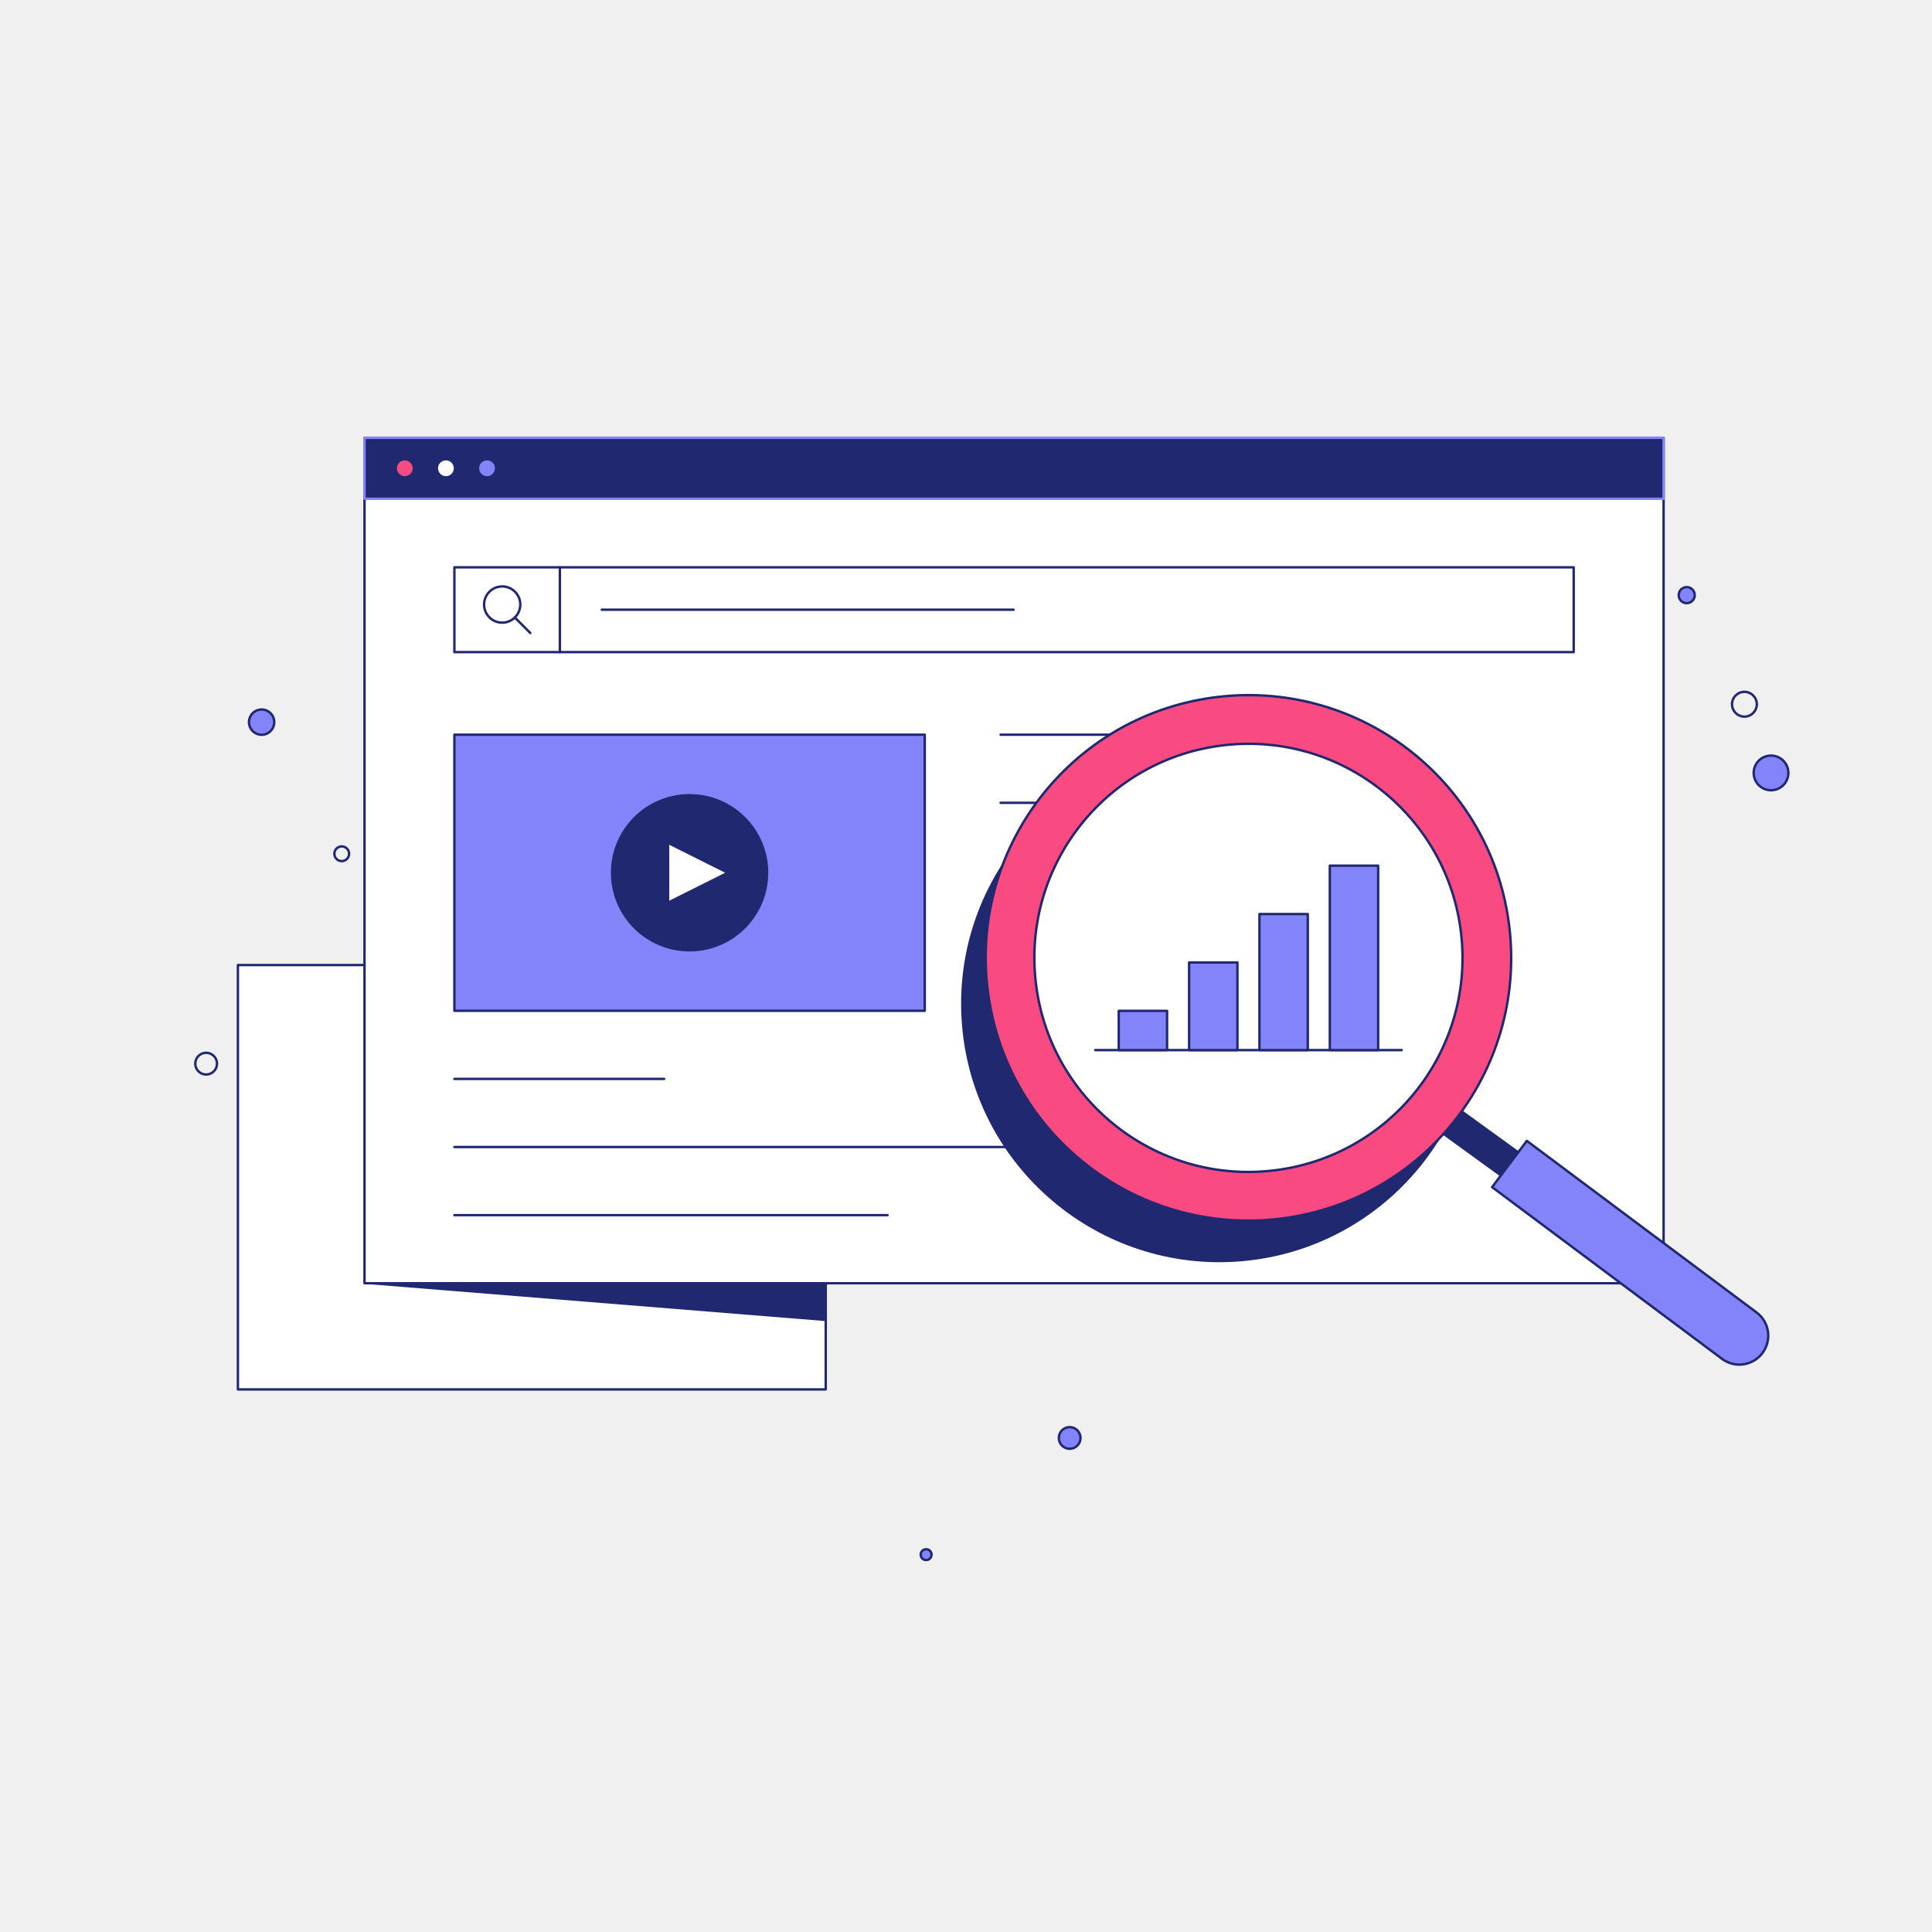
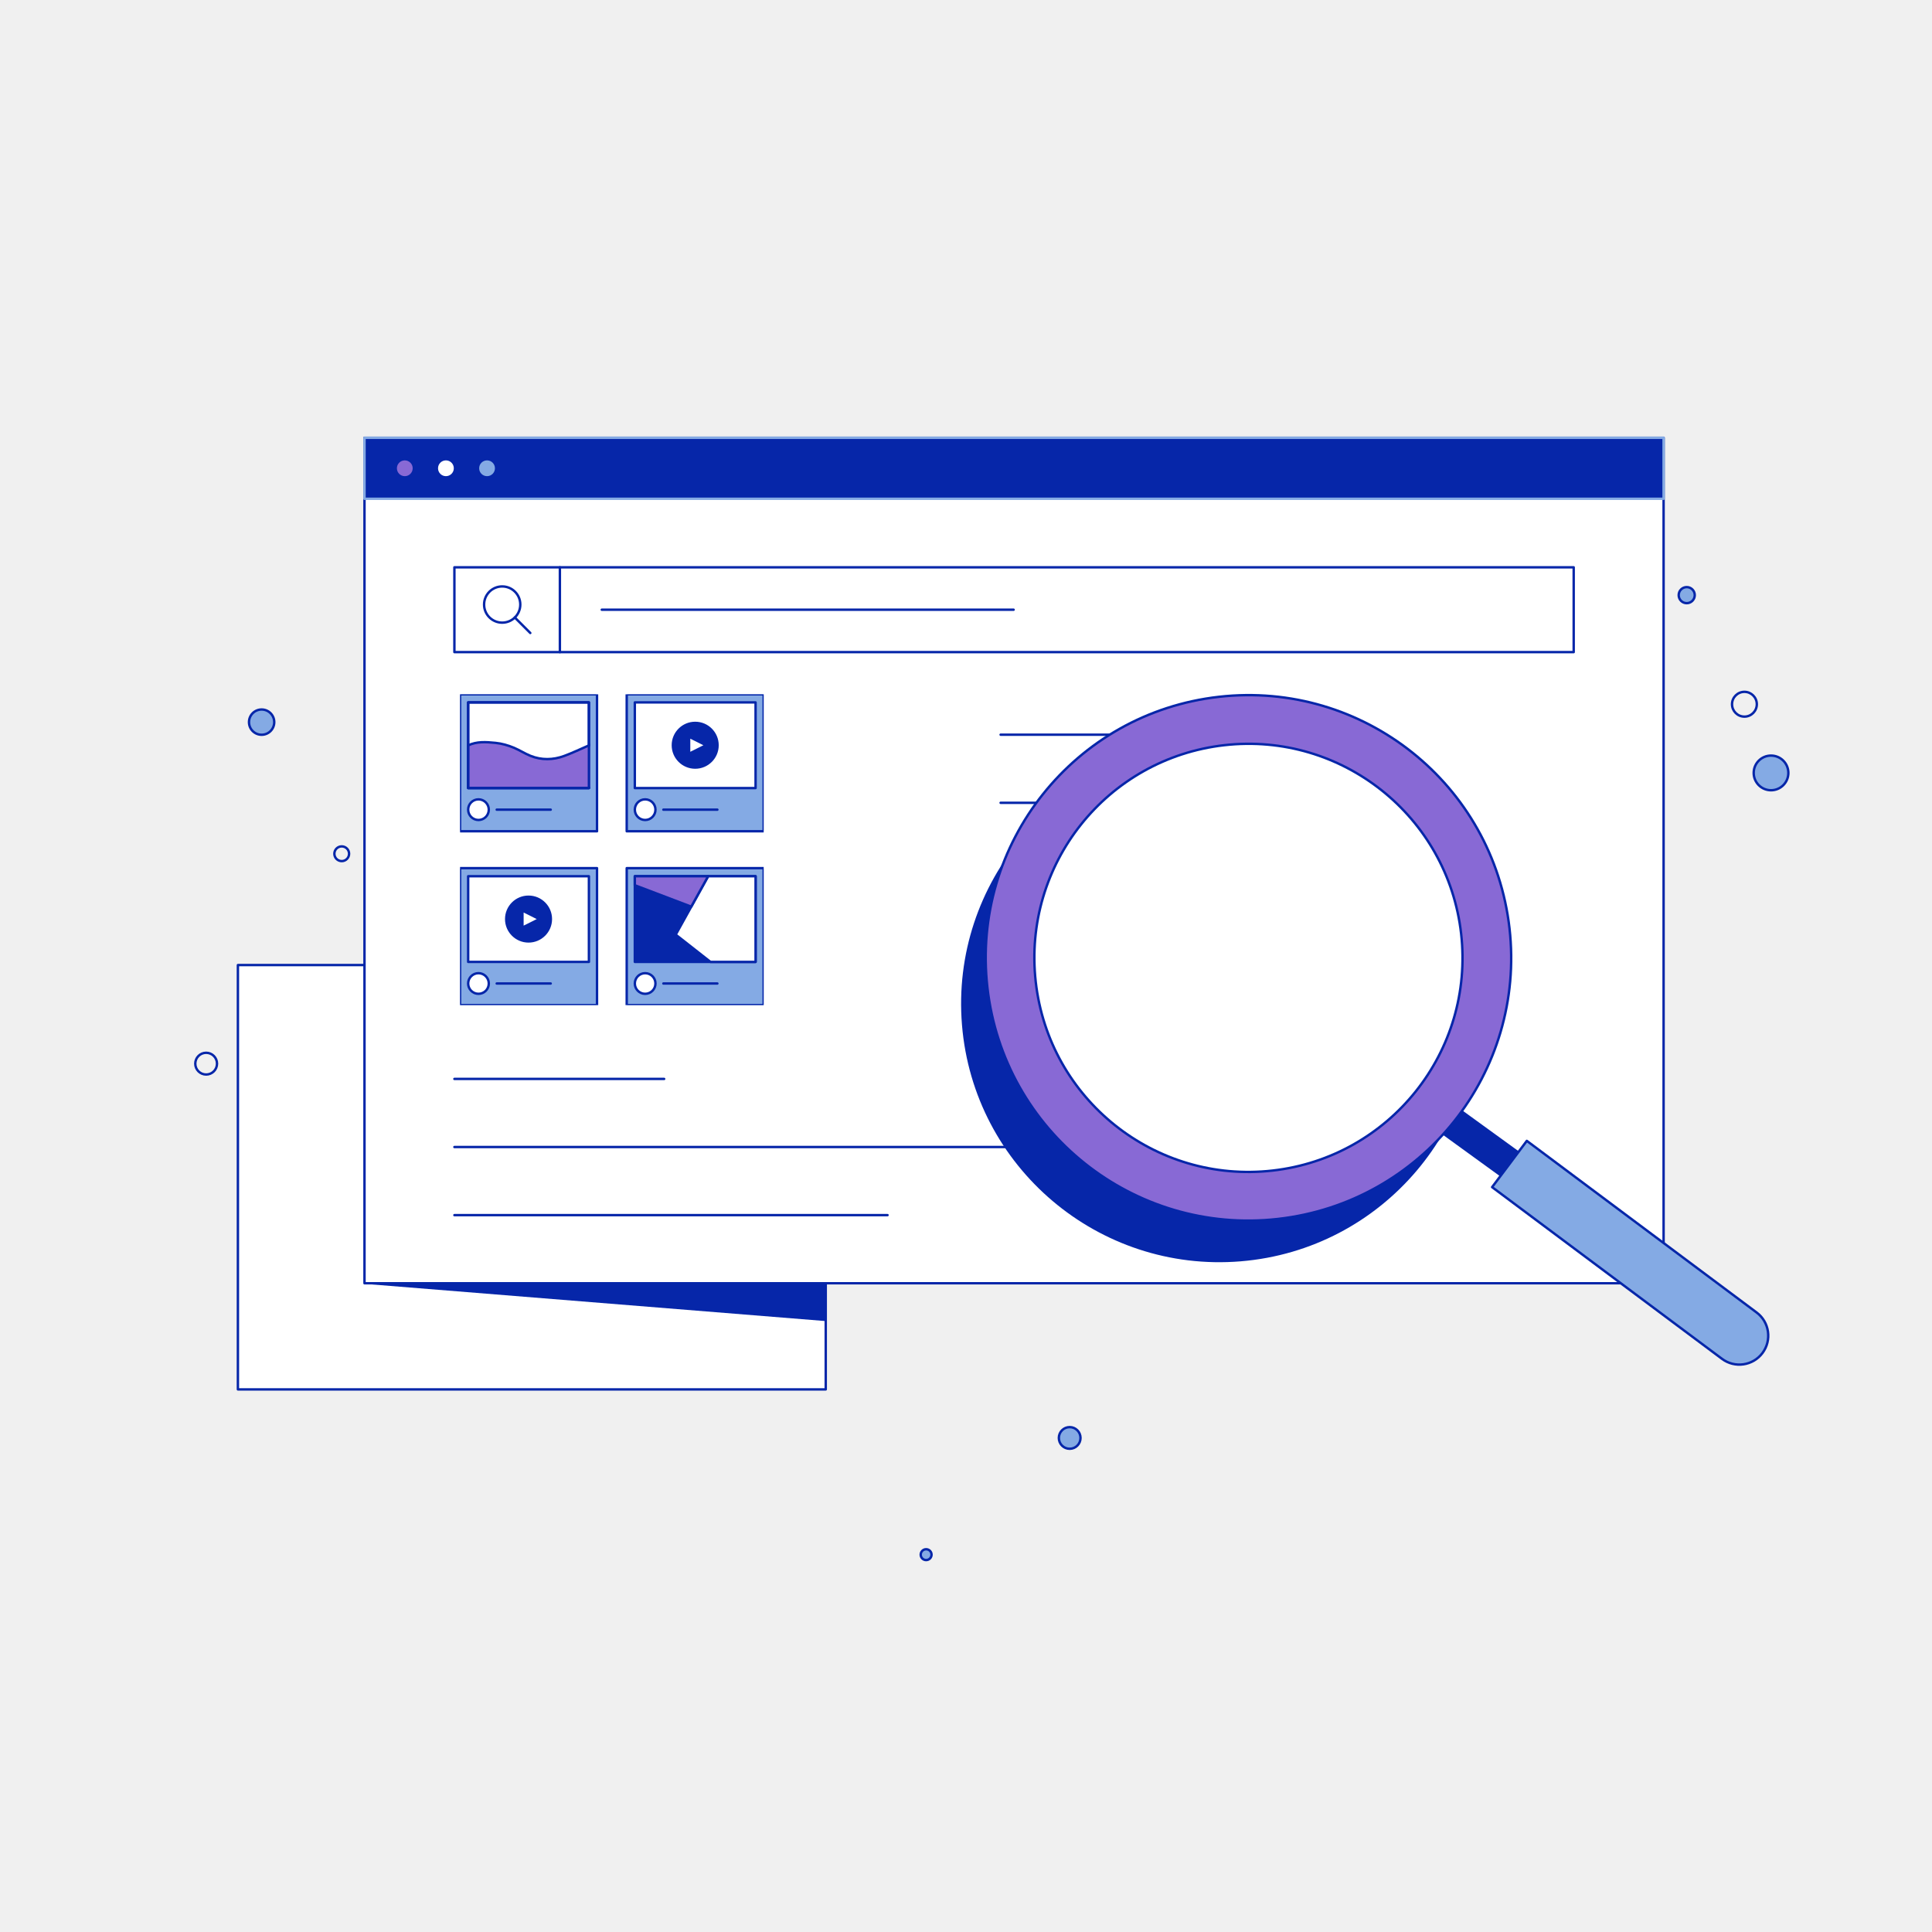
- <svg xmlns="http://www.w3.org/2000/svg" xmlns:xlink="http://www.w3.org/1999/xlink" viewBox="0 0 1600 1600" width="1600" height="1600" preserveAspectRatio="xMidYMid meet" style="width: 100%; height: 100%; transform: translate3d(0px, 0px, 0px); content-visibility: visible;">
-   <defs>
-     <clipPath id="__lottie_element_2">
-       <rect width="1600" height="1600" x="0" y="0" />
-     </clipPath>
-     <g id="__lottie_element_33">
-       <g transform="matrix(1,0,0,1,816.614,793.681)" opacity="1" style="display: block;">
-         <g opacity="1" transform="matrix(1,0,0,1,0,0)">
-           <path fill="rgb(255,255,255)" fill-opacity="1" d=" M561.11,269.06 C561.11,269.06 -514.757,269.06 -514.757,269.06 C-514.757,269.06 -514.757,-431.13 -514.757,-431.13 C-514.757,-431.13 561.11,-431.13 561.11,-431.13 C561.11,-431.13 561.11,269.06 561.11,269.06z" />
-           <path stroke-linecap="round" stroke-linejoin="round" fill-opacity="0" stroke="rgb(32,40,112)" stroke-opacity="1" stroke-width="0" d=" M561.11,269.06 C561.11,269.06 -514.757,269.06 -514.757,269.06 C-514.757,269.06 -514.757,-431.13 -514.757,-431.13 C-514.757,-431.13 561.11,-431.13 561.11,-431.13 C561.11,-431.13 561.11,269.06 561.11,269.06z" />
+ <svg xmlns="http://www.w3.org/2000/svg" width="1600" height="1600" viewBox="0 0 1600 1600" fill="none">
+   <g clip-path="url(#clip0_24_22281)">
+     <mask id="mask0_24_22281" style="mask-type:luminance" maskUnits="userSpaceOnUse" x="0" y="0" width="1600" height="1600">
+       <path d="M1600 0H0V1600H1600V0Z" fill="white" />
+     </mask>
+     <g mask="url(#mask0_24_22281)">
+       <path d="M683.844 1150.64H197.018V799.225H683.844V1150.64Z" fill="white" />
+       <path d="M683.844 1150.64H197.018V799.225H683.844V1150.64Z" stroke="#0626A9" stroke-width="2" stroke-linecap="round" stroke-linejoin="round" />
+       <path d="M686.475 918.258L303.652 937.066L303.135 1063.33L684.003 1094.08L686.475 918.258Z" fill="#0626A9" />
+       <path d="M1377.72 1062.74H301.856V362.551H1377.72V1062.74Z" fill="white" />
+       <path d="M1377.72 1062.74H301.856V362.551H1377.72V1062.74Z" stroke="#0626A9" stroke-width="2" stroke-linecap="round" stroke-linejoin="round" />
+       <path d="M1377.72 413.056H301.856V362.551H1377.72V413.056Z" fill="#0626A9" />
+       <path d="M1377.72 413.056H301.856V362.551H1377.72V413.056Z" stroke="#84AAE4" stroke-width="2" stroke-linecap="round" stroke-linejoin="round" />
+       <path d="M342.769 387.804C342.769 391.966 339.395 395.34 335.233 395.34C331.071 395.34 327.696 391.966 327.696 387.804C327.696 383.642 331.071 380.267 335.233 380.267C339.395 380.267 342.769 383.642 342.769 387.804Z" fill="#8869D5" />
+       <path d="M342.769 387.804C342.769 391.966 339.395 395.34 335.233 395.34C331.071 395.34 327.696 391.966 327.696 387.804C327.696 383.642 331.071 380.267 335.233 380.267C339.395 380.267 342.769 383.642 342.769 387.804Z" stroke="#0626A9" stroke-width="2" stroke-linecap="round" stroke-linejoin="round" />
+       <path d="M376.83 387.804C376.83 391.966 373.456 395.34 369.294 395.34C365.132 395.34 361.757 391.966 361.757 387.804C361.757 383.642 365.132 380.267 369.294 380.267C373.456 380.267 376.83 383.642 376.83 387.804Z" fill="white" />
+       <path d="M376.83 387.804C376.83 391.966 373.456 395.34 369.294 395.34C365.132 395.34 361.757 391.966 361.757 387.804C361.757 383.642 365.132 380.267 369.294 380.267C373.456 380.267 376.83 383.642 376.83 387.804Z" stroke="#0626A9" stroke-width="2" stroke-linecap="round" stroke-linejoin="round" />
+       <path d="M410.892 387.804C410.892 391.966 407.517 395.34 403.355 395.34C399.193 395.34 395.819 391.966 395.819 387.804C395.819 383.642 399.193 380.267 403.355 380.267C407.517 380.267 410.892 383.642 410.892 387.804Z" fill="#84AAE4" />
+       <path d="M410.892 387.804C410.892 391.966 407.517 395.34 403.355 395.34C399.193 395.34 395.819 391.966 395.819 387.804C395.819 383.642 399.193 380.267 403.355 380.267C407.517 380.267 410.892 383.642 410.892 387.804Z" stroke="#0626A9" stroke-width="2" stroke-linecap="round" stroke-linejoin="round" />
+       <path d="M1303.27 540.06H376.312V469.823H1303.27V540.06Z" stroke="#0626A9" stroke-width="2" stroke-linecap="round" stroke-linejoin="round" />
+       <path d="M430.886 500.658C430.886 508.938 424.174 515.65 415.894 515.65C407.614 515.65 400.902 508.938 400.902 500.658C400.902 492.378 407.614 485.666 415.894 485.666C424.174 485.666 430.886 492.378 430.886 500.658Z" stroke="#0626A9" stroke-width="2" stroke-linecap="round" stroke-linejoin="round" />
+       <path d="M426.35 511.398L439.168 524.217" stroke="#0626A9" stroke-width="2" stroke-linecap="round" stroke-linejoin="round" />
+       <path d="M463.671 469.823V540.06" stroke="#0626A9" stroke-width="2" stroke-linecap="round" stroke-linejoin="round" />
+       <path d="M498.354 504.941H839.443" stroke="#0626A9" stroke-width="2" stroke-linecap="round" stroke-linejoin="round" />
+       <g clip-path="url(#clip1_24_22281)">
+         <path d="M494.422 688.422H381V575H494.422V688.422Z" fill="#84AAE4" />
+         <path d="M494.422 688.422H381V575H494.422V688.422Z" stroke="#0626A9" stroke-width="2" stroke-linecap="round" stroke-linejoin="round" />
+         <path d="M487.712 652.638H387.709V581.709H487.712V652.638Z" fill="white" />
+         <path d="M487.712 652.638H387.709V581.709H487.712V652.638Z" stroke="#0626A9" stroke-width="2" stroke-linecap="round" stroke-linejoin="round" />
+         <mask id="mask1_24_22281" style="mask-type:alpha" maskUnits="userSpaceOnUse" x="386" y="580" width="103" height="74">
+           <path d="M487.712 652.638H387.709V581.709H487.712V652.638Z" fill="white" />
+           <path d="M487.712 652.638H387.709V581.709H487.712V652.638Z" stroke="#202870" stroke-width="2" stroke-linecap="round" stroke-linejoin="round" />
+         </mask>
+         <g mask="url(#mask1_24_22281)">
+           <path d="M587.715 617.307V652.638H387.711V617.307C394.752 613.921 402.435 614.417 410.442 615.231C415.607 615.759 420.713 617.231 425.5 619.221C430.239 621.189 434.536 624.03 439.297 625.949C448.393 629.621 458.07 629.432 467.231 626.057C474.202 623.486 480.909 620.283 487.713 617.307C494.754 613.921 502.437 614.417 510.444 615.231C515.609 615.759 520.715 617.231 525.502 619.221C530.242 621.189 534.539 624.03 539.299 625.949C548.395 629.621 558.073 629.432 567.233 626.057C574.204 623.486 580.911 620.283 587.715 617.307Z" fill="#8869D5" />
+           <path d="M587.715 617.307V652.638H387.711V617.307C394.752 613.921 402.435 614.417 410.442 615.231C415.607 615.759 420.713 617.231 425.5 619.221C430.239 621.189 434.536 624.03 439.297 625.949C448.393 629.621 458.07 629.432 467.231 626.057C474.202 623.486 480.909 620.283 487.713 617.307C494.754 613.921 502.437 614.417 510.444 615.231C515.609 615.759 520.715 617.231 525.502 619.221C530.242 621.189 534.539 624.03 539.299 625.949C548.395 629.621 558.073 629.432 567.233 626.057C574.204 623.486 580.911 620.283 587.715 617.307Z" stroke="#0626A9" stroke-width="2" stroke-linecap="round" stroke-linejoin="round" />
        </g>
+         <path d="M487.712 652.638H387.709V581.709H487.712V652.638Z" stroke="#0626A9" stroke-width="2" stroke-linecap="round" stroke-linejoin="round" />
+         <path d="M404.802 670.53C404.802 675.25 400.976 679.077 396.256 679.077C391.535 679.077 387.709 675.25 387.709 670.53C387.709 665.81 391.535 661.983 396.256 661.983C400.976 661.983 404.802 665.81 404.802 670.53Z" fill="white" />
+         <path d="M404.802 670.53C404.802 675.25 400.976 679.077 396.256 679.077C391.535 679.077 387.709 675.25 387.709 670.53C387.709 665.81 391.535 661.983 396.256 661.983C400.976 661.983 404.802 665.81 404.802 670.53Z" stroke="#0626A9" stroke-width="2" stroke-linecap="round" stroke-linejoin="round" />
+         <path d="M411.353 670.53H456.082" stroke="#0626A9" stroke-width="2" stroke-linecap="round" stroke-linejoin="round" />
+         <path d="M632.445 688.422H519.023V575H632.445V688.422Z" fill="#84AAE4" />
+         <path d="M632.445 688.422H519.023V575H632.445V688.422Z" stroke="#0626A9" stroke-width="2" stroke-linecap="round" stroke-linejoin="round" />
+         <path d="M625.736 652.638H525.732V581.709H625.736V652.638Z" fill="white" />
+         <path d="M625.736 652.638H525.732V581.709H625.736V652.638Z" stroke="#0626A9" stroke-width="2" stroke-linecap="round" stroke-linejoin="round" />
+         <path d="M594.219 617.174C594.219 627.382 585.943 635.658 575.735 635.658C565.526 635.658 557.251 627.382 557.251 617.174C557.251 606.965 565.526 598.69 575.735 598.69C585.943 598.69 594.219 606.965 594.219 617.174Z" fill="#0626A9" />
+         <path d="M594.219 617.174C594.219 627.382 585.943 635.658 575.735 635.658C565.526 635.658 557.251 627.382 557.251 617.174C557.251 606.965 565.526 598.69 575.735 598.69C585.943 598.69 594.219 606.965 594.219 617.174Z" stroke="#0626A9" stroke-width="2" stroke-linecap="round" stroke-linejoin="round" />
+         <path d="M570.674 624.215V610.132L584.757 617.174L570.674 624.215Z" fill="white" />
+         <path d="M570.674 624.215V610.132L584.757 617.174L570.674 624.215Z" stroke="#0626A9" stroke-width="2" stroke-linecap="round" stroke-linejoin="round" />
+         <path d="M542.826 670.53C542.826 675.25 538.999 679.077 534.279 679.077C529.559 679.077 525.732 675.25 525.732 670.53C525.732 665.81 529.559 661.983 534.279 661.983C538.999 661.983 542.826 665.81 542.826 670.53Z" fill="white" />
+         <path d="M542.826 670.53C542.826 675.25 538.999 679.077 534.279 679.077C529.559 679.077 525.732 675.25 525.732 670.53C525.732 665.81 529.559 661.983 534.279 661.983C538.999 661.983 542.826 665.81 542.826 670.53Z" stroke="#0626A9" stroke-width="2" stroke-linecap="round" stroke-linejoin="round" />
+         <path d="M549.376 670.53H594.105" stroke="#0626A9" stroke-width="2" stroke-linecap="round" stroke-linejoin="round" />
+         <path d="M494.422 832.383H381V718.961H494.422V832.383Z" fill="#84AAE4" />
+         <path d="M494.422 832.383H381V718.961H494.422V832.383Z" stroke="#0626A9" stroke-width="2" stroke-linecap="round" stroke-linejoin="round" />
+         <path d="M487.712 796.599H387.709V725.67H487.712V796.599Z" fill="white" />
+         <path d="M487.712 796.599H387.709V725.67H487.712V796.599Z" stroke="#0626A9" stroke-width="2" stroke-linecap="round" stroke-linejoin="round" />
+         <path d="M456.195 761.135C456.195 771.343 447.92 779.619 437.711 779.619C427.503 779.619 419.228 771.343 419.228 761.135C419.228 750.926 427.503 742.651 437.711 742.651C447.92 742.651 456.195 750.926 456.195 761.135Z" fill="#0626A9" />
+         <path d="M456.195 761.135C456.195 771.343 447.92 779.619 437.711 779.619C427.503 779.619 419.228 771.343 419.228 761.135C419.228 750.926 427.503 742.651 437.711 742.651C447.92 742.651 456.195 750.926 456.195 761.135Z" stroke="#0626A9" stroke-width="2" stroke-linecap="round" stroke-linejoin="round" />
+         <path d="M432.65 768.176V754.094L446.733 761.135L432.65 768.176Z" fill="white" />
+         <path d="M432.65 768.176V754.094L446.733 761.135L432.65 768.176Z" stroke="#0626A9" stroke-width="2" stroke-linecap="round" stroke-linejoin="round" />
+         <path d="M404.802 814.491C404.802 819.211 400.976 823.038 396.256 823.038C391.535 823.038 387.709 819.211 387.709 814.491C387.709 809.771 391.535 805.944 396.256 805.944C400.976 805.944 404.802 809.771 404.802 814.491Z" fill="white" />
+         <path d="M404.802 814.491C404.802 819.211 400.976 823.038 396.256 823.038C391.535 823.038 387.709 819.211 387.709 814.491C387.709 809.771 391.535 805.944 396.256 805.944C400.976 805.944 404.802 809.771 404.802 814.491Z" stroke="#0626A9" stroke-width="2" stroke-linecap="round" stroke-linejoin="round" />
+         <path d="M411.353 814.491H456.082" stroke="#0626A9" stroke-width="2" stroke-linecap="round" stroke-linejoin="round" />
+         <path d="M632.445 832.383H519.023V718.961H632.445V832.383Z" fill="#84AAE4" />
+         <path d="M632.445 832.383H519.023V718.961H632.445V832.383Z" stroke="#0626A9" stroke-width="2" stroke-linecap="round" stroke-linejoin="round" />
+         <path d="M625.736 796.599H525.732V725.67H625.736V796.599Z" fill="#0626A9" />
+         <path d="M625.736 796.599H525.732V725.67H625.736V796.599Z" stroke="#0626A9" stroke-width="2" stroke-linecap="round" stroke-linejoin="round" />
+         <path d="M625.735 796.599H588.354L559.6 774.048L586.437 725.67H625.735V796.599Z" fill="white" />
+         <path d="M625.735 796.599H588.354L559.6 774.048L586.437 725.67H625.735V796.599Z" stroke="#0626A9" stroke-width="2" stroke-linecap="round" stroke-linejoin="round" />
+         <path d="M572.46 750.867L525.733 733.117V725.67H586.438L572.46 750.867Z" fill="#8869D5" />
+         <path d="M572.46 750.867L525.733 733.117V725.67H586.438L572.46 750.867Z" stroke="#0626A9" stroke-width="2" stroke-linecap="round" stroke-linejoin="round" />
+         <path d="M542.826 814.491C542.826 819.211 538.999 823.038 534.279 823.038C529.559 823.038 525.732 819.211 525.732 814.491C525.732 809.771 529.559 805.944 534.279 805.944C538.999 805.944 542.826 809.771 542.826 814.491Z" fill="white" />
+         <path d="M542.826 814.491C542.826 819.211 538.999 823.038 534.279 823.038C529.559 823.038 525.732 819.211 525.732 814.491C525.732 809.771 529.559 805.944 534.279 805.944C538.999 805.944 542.826 809.771 542.826 814.491Z" stroke="#0626A9" stroke-width="2" stroke-linecap="round" stroke-linejoin="round" />
+         <path d="M549.376 814.491H594.105" stroke="#0626A9" stroke-width="2" stroke-linecap="round" stroke-linejoin="round" />
      </g>
-     </g>
-     <mask id="__lottie_element_33_1" mask-type="alpha">
-       <use xlink:href="#__lottie_element_33" />
-     </mask>
-   </defs>
-   <g clip-path="url(#__lottie_element_2)">
-     <g transform="matrix(1,0,0,1,793.859,794.127)" opacity="1" style="display: block;">
-       <g opacity="1" transform="matrix(1,0,0,1,0,0)">
-         <path fill="rgb(255,255,255)" fill-opacity="1" d=" M-110.015,356.517 C-110.015,356.517 -596.841,356.517 -596.841,356.517 C-596.841,356.517 -596.841,5.098 -596.841,5.098 C-596.841,5.098 -110.015,5.098 -110.015,5.098 C-110.015,5.098 -110.015,356.517 -110.015,356.517z" />
-         <path stroke-linecap="round" stroke-linejoin="round" fill-opacity="0" stroke="rgb(32,40,112)" stroke-opacity="1" stroke-width="2" d=" M-110.015,356.517 C-110.015,356.517 -596.841,356.517 -596.841,356.517 C-596.841,356.517 -596.841,5.098 -596.841,5.098 C-596.841,5.098 -110.015,5.098 -110.015,5.098 C-110.015,5.098 -110.015,356.517 -110.015,356.517z" />
+       <path d="M828.661 608.435H1002.38" stroke="#0626A9" stroke-width="2" stroke-linecap="round" stroke-linejoin="round" />
+       <path d="M828.661 664.841H934.502" stroke="#0626A9" stroke-width="2" stroke-linecap="round" stroke-linejoin="round" />
+       <path d="M376.312 893.521H550.031" stroke="#0626A9" stroke-width="2" stroke-linecap="round" stroke-linejoin="round" />
+       <path d="M376.312 949.928H902.39" stroke="#0626A9" stroke-width="2" stroke-linecap="round" stroke-linejoin="round" />
+       <path d="M376.312 1006.33H735.02" stroke="#0626A9" stroke-width="2" stroke-linecap="round" stroke-linejoin="round" />
+       <mask id="mask2_24_22281" style="mask-type:alpha" maskUnits="userSpaceOnUse" x="301" y="362" width="1077" height="701">
+         <path d="M1377.72 1062.74H301.856V362.551H1377.72V1062.74Z" fill="white" />
+       </mask>
+       <g mask="url(#mask2_24_22281)">
+         <path d="M992.405 618.058C1110.1 608.384 1213.52 696.092 1223.2 813.791C1232.87 931.491 1145.16 1034.91 1027.46 1044.58C909.765 1054.26 806.347 966.55 796.672 848.85C786.998 731.151 874.706 627.733 992.405 618.058Z" fill="#0626A9" />
      </g>
-     </g>
-     <g transform="matrix(1,0,0,1,785.0031,790.084)" opacity="1" style="display: block;">
-       <g opacity="1" transform="matrix(1,0,0,1,0,0)">
-         <path fill="rgb(32,40,112)" fill-opacity="1" d=" M-98.528,128.174 C-98.528,128.174 -481.351,146.982 -481.351,146.982 C-481.351,146.982 -481.868,273.245 -481.868,273.245 C-481.868,273.245 -101,304 -101,304 C-101,304 -98.528,128.174 -98.528,128.174z" />
-         <path stroke-linecap="butt" stroke-linejoin="miter" fill-opacity="0" stroke-miterlimit="4" stroke="rgb(255,253,253)" stroke-opacity="1" stroke-width="0" d=" M-98.528,128.174 C-98.528,128.174 -481.351,146.982 -481.351,146.982 C-481.351,146.982 -481.868,273.245 -481.868,273.245 C-481.868,273.245 -101,304 -101,304 C-101,304 -98.528,128.174 -98.528,128.174z" />
-       </g>
-     </g>
-     <g transform="matrix(1,0,0,1,816.614,793.681)" opacity="1" style="display: block;">
-       <g opacity="1" transform="matrix(1,0,0,1,0,0)">
-         <path fill="rgb(255,255,255)" fill-opacity="1" d=" M561.11,269.06 C561.11,269.06 -514.757,269.06 -514.757,269.06 C-514.757,269.06 -514.757,-431.13 -514.757,-431.13 C-514.757,-431.13 561.11,-431.13 561.11,-431.13 C561.11,-431.13 561.11,269.06 561.11,269.06z" />
-         <path stroke-linecap="round" stroke-linejoin="round" fill-opacity="0" stroke="rgb(32,40,112)" stroke-opacity="1" stroke-width="2" d=" M561.11,269.06 C561.11,269.06 -514.757,269.06 -514.757,269.06 C-514.757,269.06 -514.757,-431.13 -514.757,-431.13 C-514.757,-431.13 561.11,-431.13 561.11,-431.13 C561.11,-431.13 561.11,269.06 561.11,269.06z" />
-       </g>
-       <g opacity="1" transform="matrix(1,0,0,1,0,0)">
-         <path fill="rgb(32,40,112)" fill-opacity="1" d=" M561.11,-380.625 C561.11,-380.625 -514.757,-380.625 -514.757,-380.625 C-514.757,-380.625 -514.757,-431.13 -514.757,-431.13 C-514.757,-431.13 561.11,-431.13 561.11,-431.13 C561.11,-431.13 561.11,-380.625 561.11,-380.625z" />
-         <path stroke-linecap="round" stroke-linejoin="round" fill-opacity="0" stroke="rgb(132,132,250)" stroke-opacity="1" stroke-width="2" d=" M561.11,-380.625 C561.11,-380.625 -514.757,-380.625 -514.757,-380.625 C-514.757,-380.625 -514.757,-431.13 -514.757,-431.13 C-514.757,-431.13 561.11,-431.13 561.11,-431.13 C561.11,-431.13 561.11,-380.625 561.11,-380.625z" />
-       </g>
-       <g opacity="1" transform="matrix(1,0,0,1,0,0)">
-         <g opacity="1" transform="matrix(1,0,0,1,0,0)">
-           <path fill="rgb(249,74,130)" fill-opacity="1" d=" M-473.844,-405.877 C-473.844,-401.715 -477.218,-398.341 -481.38,-398.341 C-485.542,-398.341 -488.917,-401.715 -488.917,-405.877 C-488.917,-410.039 -485.542,-413.414 -481.38,-413.414 C-477.218,-413.414 -473.844,-410.039 -473.844,-405.877z" />
-           <path stroke-linecap="round" stroke-linejoin="round" fill-opacity="0" stroke="rgb(32,40,112)" stroke-opacity="1" stroke-width="2" d=" M-473.844,-405.877 C-473.844,-401.715 -477.218,-398.341 -481.38,-398.341 C-485.542,-398.341 -488.917,-401.715 -488.917,-405.877 C-488.917,-410.039 -485.542,-413.414 -481.38,-413.414 C-477.218,-413.414 -473.844,-410.039 -473.844,-405.877z" />
-         </g>
-         <g opacity="1" transform="matrix(1,0,0,1,0,0)">
-           <path fill="rgb(255,255,255)" fill-opacity="1" d=" M-439.783,-405.877 C-439.783,-401.715 -443.157,-398.341 -447.319,-398.341 C-451.481,-398.341 -454.856,-401.715 -454.856,-405.877 C-454.856,-410.039 -451.481,-413.414 -447.319,-413.414 C-443.157,-413.414 -439.783,-410.039 -439.783,-405.877z" />
-           <path stroke-linecap="round" stroke-linejoin="round" fill-opacity="0" stroke="rgb(32,40,112)" stroke-opacity="1" stroke-width="2" d=" M-439.783,-405.877 C-439.783,-401.715 -443.157,-398.341 -447.319,-398.341 C-451.481,-398.341 -454.856,-401.715 -454.856,-405.877 C-454.856,-410.039 -451.481,-413.414 -447.319,-413.414 C-443.157,-413.414 -439.783,-410.039 -439.783,-405.877z" />
-         </g>
-         <g opacity="1" transform="matrix(1,0,0,1,0,0)">
-           <path fill="rgb(132,132,250)" fill-opacity="1" d=" M-405.721,-405.877 C-405.721,-401.715 -409.096,-398.341 -413.258,-398.341 C-417.42,-398.341 -420.794,-401.715 -420.794,-405.877 C-420.794,-410.039 -417.42,-413.414 -413.258,-413.414 C-409.096,-413.414 -405.721,-410.039 -405.721,-405.877z" />
-           <path stroke-linecap="round" stroke-linejoin="round" fill-opacity="0" stroke="rgb(32,40,112)" stroke-opacity="1" stroke-width="2" d=" M-405.721,-405.877 C-405.721,-401.715 -409.096,-398.341 -413.258,-398.341 C-417.42,-398.341 -420.794,-401.715 -420.794,-405.877 C-420.794,-410.039 -417.42,-413.414 -413.258,-413.414 C-409.096,-413.414 -405.721,-410.039 -405.721,-405.877z" />
-         </g>
-       </g>
-     </g>
-     <g transform="matrix(1,0,0,1,816.614,793.681)" opacity="1" style="display: block;">
-       <g opacity="1" transform="matrix(1,0,0,1,0,0)">
-         <path stroke-linecap="round" stroke-linejoin="round" fill-opacity="0" stroke="rgb(32,40,112)" stroke-opacity="1" stroke-width="2" d=" M486.655,-253.621 C486.655,-253.621 -440.301,-253.621 -440.301,-253.621 C-440.301,-253.621 -440.301,-323.858 -440.301,-323.858 C-440.301,-323.858 486.655,-323.858 486.655,-323.858 C486.655,-323.858 486.655,-253.621 486.655,-253.621z" />
-       </g>
-       <g opacity="1" transform="matrix(1,0,0,1,0,0)">
-         <g opacity="1" transform="matrix(1,0,0,1,0,0)">
-           <path stroke-linecap="round" stroke-linejoin="round" fill-opacity="0" stroke="rgb(32,40,112)" stroke-opacity="1" stroke-width="2" d=" M-385.727,-293.023 C-385.727,-284.743 -392.439,-278.031 -400.719,-278.031 C-408.999,-278.031 -415.711,-284.743 -415.711,-293.023 C-415.711,-301.303 -408.999,-308.015 -400.719,-308.015 C-392.439,-308.015 -385.727,-301.303 -385.727,-293.023z" />
-         </g>
-         <g opacity="1" transform="matrix(1,0,0,1,0,0)">
-           <path stroke-linecap="round" stroke-linejoin="round" fill-opacity="0" stroke="rgb(32,40,112)" stroke-opacity="1" stroke-width="2" d=" M-390.264,-282.283 C-390.264,-282.283 -377.446,-269.464 -377.446,-269.464" />
-         </g>
-       </g>
-       <g opacity="1" transform="matrix(1,0,0,1,0,0)">
-         <path stroke-linecap="round" stroke-linejoin="round" fill-opacity="0" stroke="rgb(32,40,112)" stroke-opacity="1" stroke-width="2" d=" M-352.943,-323.858 C-352.943,-323.858 -352.943,-253.621 -352.943,-253.621" />
-       </g>
-       <g opacity="1" transform="matrix(1,0,0,1,0,0)">
-         <path stroke-linecap="round" stroke-linejoin="round" fill-opacity="0" stroke="rgb(32,40,112)" stroke-opacity="1" stroke-width="2" d=" M-318.259,-288.74 C-318.259,-288.74 22.83,-288.74 22.83,-288.74" />
-       </g>
-     </g>
-     <g transform="matrix(1,0,0,1,816.614,793.681)" opacity="1" style="display: block;">
-       <g opacity="1" transform="matrix(1,0,0,1,0,0)">
-         <path fill="rgb(132,132,250)" fill-opacity="1" d=" M-50.779,43.433 C-50.779,43.433 -440.301,43.433 -440.301,43.433 C-440.301,43.433 -440.301,-185.246 -440.301,-185.246 C-440.301,-185.246 -50.779,-185.246 -50.779,-185.246 C-50.779,-185.246 -50.779,43.433 -50.779,43.433z" />
-         <path stroke-linecap="round" stroke-linejoin="round" fill-opacity="0" stroke="rgb(32,40,112)" stroke-opacity="1" stroke-width="2" d=" M-50.779,43.433 C-50.779,43.433 -440.301,43.433 -440.301,43.433 C-440.301,43.433 -440.301,-185.246 -440.301,-185.246 C-440.301,-185.246 -50.779,-185.246 -50.779,-185.246 C-50.779,-185.246 -50.779,43.433 -50.779,43.433z" />
-       </g>
-       <g opacity="1" transform="matrix(1,0,0,1,0,0)">
-         <g opacity="1" transform="matrix(1,0,0,1,0,0)">
-           <path fill="rgb(32,40,112)" fill-opacity="1" d=" M-181.37,-70.907 C-181.37,-35.467 -210.1,-6.736 -245.54,-6.736 C-280.98,-6.736 -309.71,-35.467 -309.71,-70.907 C-309.71,-106.347 -280.98,-135.077 -245.54,-135.077 C-210.1,-135.077 -181.37,-106.347 -181.37,-70.907z" />
-           <path stroke-linecap="round" stroke-linejoin="round" fill-opacity="0" stroke="rgb(32,40,112)" stroke-opacity="1" stroke-width="2" d=" M-181.37,-70.907 C-181.37,-35.467 -210.1,-6.736 -245.54,-6.736 C-280.98,-6.736 -309.71,-35.467 -309.71,-70.907 C-309.71,-106.347 -280.98,-135.077 -245.54,-135.077 C-210.1,-135.077 -181.37,-106.347 -181.37,-70.907z" />
-         </g>
-         <g opacity="1" transform="matrix(1.01414,0,0,1.01414,3.46431,1.003944)">
-           <path fill="rgb(255,255,255)" fill-opacity="1" d=" M-263.11,-46.461 C-263.11,-46.461 -263.11,-95.352 -263.11,-95.352 C-263.11,-95.352 -214.219,-70.907 -214.219,-70.907 C-214.219,-70.907 -263.11,-46.461 -263.11,-46.461z" />
-           <path stroke-linecap="round" stroke-linejoin="round" fill-opacity="0" stroke="rgb(32,40,112)" stroke-opacity="1" stroke-width="2" d=" M-263.11,-46.461 C-263.11,-46.461 -263.11,-95.352 -263.11,-95.352 C-263.11,-95.352 -214.219,-70.907 -214.219,-70.907 C-214.219,-70.907 -263.11,-46.461 -263.11,-46.461z" />
-         </g>
-       </g>
-     </g>
-     <g transform="matrix(1,0,0,1,816.614,793.681)" opacity="1" style="display: block;">
-       <g opacity="1" transform="matrix(1,0,0,1,0,0)">
-         <path stroke-linecap="round" stroke-linejoin="round" fill-opacity="0" stroke="rgb(32,40,112)" stroke-opacity="1" stroke-width="2" d=" M12.047,-185.246 C12.047,-185.246 185.766,-185.246 185.766,-185.246" />
-       </g>
-       <g opacity="1" transform="matrix(1,0,0,1,0,0)">
-         <path stroke-linecap="round" stroke-linejoin="round" fill-opacity="0" stroke="rgb(32,40,112)" stroke-opacity="1" stroke-width="2" d=" M12.047,-128.84 C12.047,-128.84 117.888,-128.84 117.888,-128.84" />
-       </g>
-     </g>
-     <g transform="matrix(1,0,0,1,816.614,793.681)" opacity="1" style="display: block;">
-       <g opacity="1" transform="matrix(1,0,0,1,0,0)">
-         <path stroke-linecap="round" stroke-linejoin="round" fill-opacity="0" stroke="rgb(32,40,112)" stroke-opacity="1" stroke-width="2" d=" M-440.301,99.84 C-440.301,99.84 -266.582,99.84 -266.582,99.84" />
-       </g>
-       <g opacity="1" transform="matrix(1,0,0,1,0,0)">
-         <path stroke-linecap="round" stroke-linejoin="round" fill-opacity="0" stroke="rgb(32,40,112)" stroke-opacity="1" stroke-width="2" d=" M-440.301,156.247 C-440.301,156.247 85.776,156.247 85.776,156.247" />
-       </g>
-       <g opacity="1" transform="matrix(1,0,0,1,0,0)">
-         <path stroke-linecap="round" stroke-linejoin="round" fill-opacity="0" stroke="rgb(32,40,112)" stroke-opacity="1" stroke-width="2" d=" M-440.301,212.653 C-440.301,212.653 -81.594,212.653 -81.594,212.653" />
-       </g>
-     </g>
-     <g mask="url(#__lottie_element_33_1)" style="display: block;">
-       <g transform="matrix(0.9966388,-0.08192111,0.08192111,0.9966388,773.4719,786.5416)" opacity="1">
-         <g opacity="1" transform="matrix(1.04893,0,0,1.04893,232,64)">
-           <path fill="rgb(32,40,112)" fill-opacity="1" d=" M0,-204 C112.588,-204 204,-112.588 204,0 C204,112.588 112.588,204 0,204 C-112.588,204 -204,112.588 -204,0 C-204,-112.588 -112.588,-204 0,-204z" />
-           <path stroke-linecap="butt" stroke-linejoin="miter" fill-opacity="0" stroke-miterlimit="4" stroke="rgb(255,253,253)" stroke-opacity="1" stroke-width="0" d=" M0,-204 C112.588,-204 204,-112.588 204,0 C204,112.588 112.588,204 0,204 C-112.588,204 -204,112.588 -204,0 C-204,-112.588 -112.588,-204 0,-204z" />
-         </g>
-       </g>
-     </g>
-     <g transform="matrix(0.9936349,-0.1126483,0.1126483,0.9936349,752.8636,838.2403)" opacity="1" style="display: block;">
-       <g opacity="1" transform="matrix(1,0,0,1,0,0)">
-         <g opacity="1" transform="matrix(1,0,0,1,0,0)">
-           <path fill="rgb(32,40,112)" fill-opacity="1" d=" M652.609,356.051 C652.609,356.051 298.151,32.244 298.151,32.244 C298.151,32.244 315.55,13.199 315.55,13.199 C315.55,13.199 670.008,337.006 670.008,337.006 C670.008,337.006 652.609,356.051 652.609,356.051z" />
-         </g>
-         <g opacity="1" transform="matrix(1,0,0,1,0,0)">
-           <path fill="rgb(132,132,250)" fill-opacity="1" d=" M636.578,361.088 C636.578,361.088 463.442,198.361 463.442,198.361 C463.442,198.361 496.318,163.518 496.318,163.518 C496.318,163.518 669.453,326.243 669.453,326.243 C679.075,335.321 679.515,350.481 670.437,360.103 C670.437,360.103 670.437,360.103 670.437,360.103 C661.359,369.725 646.2,370.166 636.578,361.088z" />
-           <path stroke-linecap="round" stroke-linejoin="round" fill-opacity="0" stroke="rgb(32,40,112)" stroke-opacity="1" stroke-width="2" d=" M636.578,361.088 C636.578,361.088 463.442,198.361 463.442,198.361 C463.442,198.361 496.318,163.518 496.318,163.518 C496.318,163.518 669.453,326.243 669.453,326.243 C679.075,335.321 679.515,350.481 670.437,360.103 C670.437,360.103 670.437,360.103 670.437,360.103 C661.359,369.725 646.2,370.166 636.578,361.088z" />
-         </g>
-       </g>
-       <g opacity="1" transform="matrix(1,0,0,1,0,0)">
-         <g opacity="1" transform="matrix(1,0,0,1,0,0)">
-           <path fill="rgb(249,74,130)" fill-opacity="1" d=" M501.9,-13.021 C501.9,107.144 404.486,204.558 284.321,204.558 C164.156,204.558 66.742,107.144 66.742,-13.021 C66.742,-133.186 164.156,-230.599 284.321,-230.599 C404.486,-230.599 501.9,-133.186 501.9,-13.021z" />
-           <path stroke-linecap="round" stroke-linejoin="round" fill-opacity="0" stroke="rgb(32,40,112)" stroke-opacity="1" stroke-width="2" d=" M501.9,-13.021 C501.9,107.144 404.486,204.558 284.321,204.558 C164.156,204.558 66.742,107.144 66.742,-13.021 C66.742,-133.186 164.156,-230.599 284.321,-230.599 C404.486,-230.599 501.9,-133.186 501.9,-13.021z" />
-         </g>
-         <g opacity="1" transform="matrix(1,0,0,1,0,0)">
-           <path fill="rgb(255,255,255)" fill-opacity="1" d=" M461.592,-13.021 C461.592,84.883 382.225,164.251 284.321,164.251 C186.417,164.251 107.05,84.883 107.05,-13.021 C107.05,-110.925 186.417,-190.292 284.321,-190.292 C382.225,-190.292 461.592,-110.925 461.592,-13.021z" />
-           <path stroke-linecap="round" stroke-linejoin="round" fill-opacity="0" stroke="rgb(32,40,112)" stroke-opacity="1" stroke-width="2" d=" M461.592,-13.021 C461.592,84.883 382.225,164.251 284.321,164.251 C186.417,164.251 107.05,84.883 107.05,-13.021 C107.05,-110.925 186.417,-190.292 284.321,-190.292 C382.225,-190.292 461.592,-110.925 461.592,-13.021z" />
-         </g>
-       </g>
-     </g>
-     <g transform="matrix(1,0,0,1,749.587,806.2949)" opacity="1" style="display: block;">
-       <g opacity="1" transform="matrix(1,0,0,1,0,0)">
-         <path stroke-linecap="round" stroke-linejoin="round" fill-opacity="0" stroke="rgb(32,40,112)" stroke-opacity="1" stroke-width="2" d=" M157.421,63.354 C157.421,63.354 411.221,63.354 411.221,63.354" />
-       </g>
-       <g opacity="1" transform="matrix(1,0,0,1,0,0)">
-         <g opacity="1" transform="matrix(1,0,0,1,0,0)">
-           <path fill="rgb(132,132,250)" fill-opacity="1" d=" M351.71,63.354 C351.71,63.354 391.736,63.354 391.736,63.354 C391.736,63.354 391.736,-89.395 391.736,-89.395 C391.736,-89.395 351.71,-89.395 351.71,-89.395 C351.71,-89.395 351.71,63.354 351.71,63.354z" />
-           <path stroke-linecap="round" stroke-linejoin="round" fill-opacity="0" stroke="rgb(32,40,112)" stroke-opacity="1" stroke-width="2" d=" M351.71,63.354 C351.71,63.354 391.736,63.354 391.736,63.354 C391.736,63.354 391.736,-89.395 391.736,-89.395 C391.736,-89.395 351.71,-89.395 351.71,-89.395 C351.71,-89.395 351.71,63.354 351.71,63.354z" />
-         </g>
-         <g opacity="1" transform="matrix(1,0,0,1,0,0)">
-           <path fill="rgb(132,132,250)" fill-opacity="1" d=" M293.442,63.354 C293.442,63.354 333.468,63.354 333.468,63.354 C333.468,63.354 333.468,-49.309 333.468,-49.309 C333.468,-49.309 293.442,-49.309 293.442,-49.309 C293.442,-49.309 293.442,63.354 293.442,63.354z" />
-           <path stroke-linecap="round" stroke-linejoin="round" fill-opacity="0" stroke="rgb(32,40,112)" stroke-opacity="1" stroke-width="2" d=" M293.442,63.354 C293.442,63.354 333.468,63.354 333.468,63.354 C333.468,63.354 333.468,-49.309 333.468,-49.309 C333.468,-49.309 293.442,-49.309 293.442,-49.309 C293.442,-49.309 293.442,63.354 293.442,63.354z" />
-         </g>
-         <g opacity="1" transform="matrix(1,0,0,1,0,0)">
-           <path fill="rgb(132,132,250)" fill-opacity="1" d=" M235.174,63.354 C235.174,63.354 275.199,63.354 275.199,63.354 C275.199,63.354 275.199,-9.224 275.199,-9.224 C275.199,-9.224 235.174,-9.224 235.174,-9.224 C235.174,-9.224 235.174,63.354 235.174,63.354z" />
-           <path stroke-linecap="round" stroke-linejoin="round" fill-opacity="0" stroke="rgb(32,40,112)" stroke-opacity="1" stroke-width="2" d=" M235.174,63.354 C235.174,63.354 275.199,63.354 275.199,63.354 C275.199,63.354 275.199,-9.224 275.199,-9.224 C275.199,-9.224 235.174,-9.224 235.174,-9.224 C235.174,-9.224 235.174,63.354 235.174,63.354z" />
-         </g>
-         <g opacity="1" transform="matrix(1,0,0,1,0,0)">
-           <path fill="rgb(132,132,250)" fill-opacity="1" d=" M176.906,63.354 C176.906,63.354 216.931,63.354 216.931,63.354 C216.931,63.354 216.931,30.862 216.931,30.862 C216.931,30.862 176.906,30.862 176.906,30.862 C176.906,30.862 176.906,63.354 176.906,63.354z" />
-           <path stroke-linecap="round" stroke-linejoin="round" fill-opacity="0" stroke="rgb(32,40,112)" stroke-opacity="1" stroke-width="2" d=" M176.906,63.354 C176.906,63.354 216.931,63.354 216.931,63.354 C216.931,63.354 216.931,30.862 216.931,30.862 C216.931,30.862 176.906,30.862 176.906,30.862 C176.906,30.862 176.906,63.354 176.906,63.354z" />
-         </g>
-       </g>
-     </g>
-     <g transform="matrix(1,0,0,1,823.966,743.58)" opacity="1" style="display: block;">
-       <g opacity="1" transform="matrix(1,0,0,1,0,0)">
-         <path fill="rgb(132,132,250)" fill-opacity="1" d=" M-596.841,-145.538 C-596.841,-139.76 -601.524,-135.077 -607.302,-135.077 C-613.08,-135.077 -617.764,-139.76 -617.764,-145.538 C-617.764,-151.316 -613.08,-155.999 -607.302,-155.999 C-601.524,-155.999 -596.841,-151.316 -596.841,-145.538z" />
-         <path stroke-linecap="round" stroke-linejoin="round" fill-opacity="0" stroke="rgb(32,40,112)" stroke-opacity="1" stroke-width="2" d=" M-596.841,-145.538 C-596.841,-139.76 -601.524,-135.077 -607.302,-135.077 C-613.08,-135.077 -617.764,-139.76 -617.764,-145.538 C-617.764,-151.316 -613.08,-155.999 -607.302,-155.999 C-601.524,-155.999 -596.841,-151.316 -596.841,-145.538z" />
-       </g>
-     </g>
-     <g transform="matrix(1,0,0,1,827.656,802.432)" opacity="1" style="display: block;">
-       <g opacity="1" transform="matrix(1,0,0,1,0,0)">
-         <path stroke-linecap="round" stroke-linejoin="round" fill-opacity="0" stroke="rgb(32,40,112)" stroke-opacity="1" stroke-width="2" d=" M-538.554,-95.395 C-538.554,-92.028 -541.285,-89.298 -544.652,-89.298 C-548.019,-89.298 -550.749,-92.028 -550.749,-95.395 C-550.749,-98.762 -548.019,-101.492 -544.652,-101.492 C-541.285,-101.492 -538.554,-98.762 -538.554,-95.395z" />
-       </g>
-     </g>
-     <g transform="matrix(1,0,0,1,838.687,808.512)" opacity="1" style="display: block;">
-       <g opacity="1" transform="matrix(1,0,0,1,0,0)">
-         <path stroke-linecap="round" stroke-linejoin="round" fill-opacity="0" stroke="rgb(32,40,112)" stroke-opacity="1" stroke-width="2" d=" M-658.96,72.358 C-658.96,77.331 -662.991,81.361 -667.964,81.361 C-672.937,81.361 -676.968,77.331 -676.968,72.358 C-676.968,67.385 -672.937,63.354 -667.964,63.354 C-662.991,63.354 -658.96,67.385 -658.96,72.358z" />
-       </g>
-     </g>
-     <g transform="matrix(1,0,0,1,820.894,818.129)" opacity="1" style="display: block;">
-       <g opacity="1" transform="matrix(1,0,0,1,0,0)">
-         <path fill="rgb(132,132,250)" fill-opacity="1" d=" M73.943,372.715 C73.943,377.672 69.924,381.69 64.967,381.69 C60.01,381.69 55.992,377.672 55.992,372.715 C55.992,367.758 60.01,363.739 64.967,363.739 C69.924,363.739 73.943,367.758 73.943,372.715z" />
-         <path stroke-linecap="round" stroke-linejoin="round" fill-opacity="0" stroke="rgb(32,40,112)" stroke-opacity="1" stroke-width="2" d=" M73.943,372.715 C73.943,377.672 69.924,381.69 64.967,381.69 C60.01,381.69 55.992,377.672 55.992,372.715 C55.992,367.758 60.01,363.739 64.967,363.739 C69.924,363.739 73.943,367.758 73.943,372.715z" />
-       </g>
-     </g>
-     <g transform="matrix(1,0,0,1,768.393,860.858)" opacity="1" style="display: block;">
-       <g opacity="1" transform="matrix(1,0,0,1,0,0)">
-         <path fill="rgb(132,132,250)" fill-opacity="1" d=" M3.072,426.642 C3.072,429.12 1.062,431.13 -1.416,431.13 C-3.894,431.13 -5.903,429.12 -5.903,426.642 C-5.903,424.164 -3.894,422.154 -1.416,422.154 C1.062,422.154 3.072,424.164 3.072,426.642z" />
-         <path stroke-linecap="round" stroke-linejoin="round" fill-opacity="0" stroke="rgb(32,40,112)" stroke-opacity="1" stroke-width="2" d=" M3.072,426.642 C3.072,429.12 1.062,431.13 -1.416,431.13 C-3.894,431.13 -5.903,429.12 -5.903,426.642 C-5.903,424.164 -3.894,422.154 -1.416,422.154 C1.062,422.154 3.072,424.164 3.072,426.642z" />
-       </g>
-     </g>
-     <g transform="matrix(1,0,0,1,810.2,759.716)" opacity="1" style="display: block;">
-       <g opacity="1" transform="matrix(1,0,0,1,0,0)">
-         <path stroke-linecap="round" stroke-linejoin="round" fill-opacity="0" stroke="rgb(32,40,112)" stroke-opacity="1" stroke-width="2" d=" M644.72,-176.5 C644.72,-170.831 640.125,-166.235 634.456,-166.235 C628.787,-166.235 624.192,-170.831 624.192,-176.5 C624.192,-182.169 628.787,-186.764 634.456,-186.764 C640.125,-186.764 644.72,-182.169 644.72,-176.5z" />
-       </g>
-     </g>
-     <g transform="matrix(1,0,0,1,870.1689,721.136)" opacity="1" style="display: block;">
-       <g opacity="1" transform="matrix(1,0,0,1,0,0)">
-         <path fill="rgb(132,132,250)" fill-opacity="1" d=" M610.881,-81.035 C610.881,-73.104 604.452,-66.675 596.521,-66.675 C588.59,-66.675 582.161,-73.104 582.161,-81.035 C582.161,-88.966 588.59,-95.395 596.521,-95.395 C604.452,-95.395 610.881,-88.966 610.881,-81.035z" />
-         <path stroke-linecap="round" stroke-linejoin="round" fill-opacity="0" stroke="rgb(32,40,112)" stroke-opacity="1" stroke-width="2" d=" M610.881,-81.035 C610.881,-73.104 604.452,-66.675 596.521,-66.675 C588.59,-66.675 582.161,-73.104 582.161,-81.035 C582.161,-88.966 588.59,-95.395 596.521,-95.395 C604.452,-95.395 610.881,-88.966 610.881,-81.035z" />
-       </g>
-     </g>
-     <g transform="matrix(1,0,0,1,792.642,767.387)" opacity="1" style="display: block;">
-       <g opacity="1" transform="matrix(1,0,0,1,0,0)">
-         <path fill="rgb(132,132,250)" fill-opacity="1" d=" M610.881,-274.518 C610.881,-270.842 607.902,-267.863 604.226,-267.863 C600.55,-267.863 597.571,-270.842 597.571,-274.518 C597.571,-278.194 600.55,-281.174 604.226,-281.174 C607.902,-281.174 610.881,-278.194 610.881,-274.518z" />
-         <path stroke-linecap="round" stroke-linejoin="round" fill-opacity="0" stroke="rgb(32,40,112)" stroke-opacity="1" stroke-width="2" d=" M610.881,-274.518 C610.881,-270.842 607.902,-267.863 604.226,-267.863 C600.55,-267.863 597.571,-270.842 597.571,-274.518 C597.571,-278.194 600.55,-281.174 604.226,-281.174 C607.902,-281.174 610.881,-278.194 610.881,-274.518z" />
-       </g>
+       <path d="M1441.43 1118.51L1052.75 836.693L1067.89 815.809L1456.57 1097.63L1441.43 1118.51Z" fill="#0626A9" />
+       <path d="M1426.07 1125.32L1235.7 983.133L1264.44 944.808L1454.81 1086.99C1465.39 1094.93 1467.53 1109.94 1459.6 1120.53C1451.66 1131.11 1436.65 1133.26 1426.07 1125.32Z" fill="#84AAE4" />
+       <path d="M1426.07 1125.32L1235.7 983.133L1264.44 944.808L1454.81 1086.99C1465.39 1094.93 1467.53 1109.94 1459.6 1120.53C1451.66 1131.11 1436.65 1133.26 1426.07 1125.32Z" stroke="#0626A9" stroke-width="2" stroke-linecap="round" stroke-linejoin="round" />
+       <path d="M1250.1 768.764C1263.64 888.164 1177.82 995.932 1058.42 1009.47C939.018 1023 831.25 937.184 817.714 817.784C804.178 698.384 889.998 590.617 1009.4 577.081C1128.8 563.544 1236.57 649.364 1250.1 768.764Z" fill="#8869D5" />
+       <path d="M1250.1 768.764C1263.64 888.164 1177.82 995.932 1058.42 1009.47C939.018 1023 831.25 937.184 817.714 817.784C804.178 698.384 889.998 590.617 1009.4 577.081C1128.8 563.544 1236.57 649.364 1250.1 768.764Z" stroke="#0626A9" stroke-width="2" stroke-linecap="round" stroke-linejoin="round" />
+       <path d="M1210.05 773.305C1221.08 870.585 1151.16 958.389 1053.88 969.418C956.596 980.446 868.794 910.524 857.765 813.243C846.736 715.962 916.658 628.16 1013.94 617.131C1111.22 606.103 1199.02 676.024 1210.05 773.305Z" fill="white" />
+       <path d="M1210.05 773.305C1221.08 870.585 1151.16 958.389 1053.88 969.418C956.596 980.446 868.794 910.524 857.765 813.243C846.736 715.962 916.658 628.16 1013.94 617.131C1111.22 606.103 1199.02 676.024 1210.05 773.305Z" stroke="#0626A9" stroke-width="2" stroke-linecap="round" stroke-linejoin="round" />
+       <path d="M227.125 598.042C227.125 603.82 222.442 608.503 216.664 608.503C210.886 608.503 206.202 603.82 206.202 598.042C206.202 592.264 210.886 587.581 216.664 587.581C222.442 587.581 227.125 592.264 227.125 598.042Z" fill="#84AAE4" />
+       <path d="M227.125 598.042C227.125 603.82 222.442 608.503 216.664 608.503C210.886 608.503 206.202 603.82 206.202 598.042C206.202 592.264 210.886 587.581 216.664 587.581C222.442 587.581 227.125 592.264 227.125 598.042Z" stroke="#0626A9" stroke-width="2" stroke-linecap="round" stroke-linejoin="round" />
+       <path d="M289.101 707.037C289.101 710.404 286.37 713.134 283.003 713.134C279.636 713.134 276.906 710.404 276.906 707.037C276.906 703.67 279.636 700.94 283.003 700.94C286.37 700.94 289.101 703.67 289.101 707.037Z" stroke="#0626A9" stroke-width="2" stroke-linecap="round" stroke-linejoin="round" />
+       <path d="M179.727 880.87C179.727 885.843 175.696 889.873 170.723 889.873C165.75 889.873 161.719 885.843 161.719 880.87C161.719 875.897 165.75 871.866 170.723 871.866C175.696 871.866 179.727 875.897 179.727 880.87Z" stroke="#0626A9" stroke-width="2" stroke-linecap="round" stroke-linejoin="round" />
+       <path d="M894.837 1190.84C894.837 1195.8 890.818 1199.82 885.861 1199.82C880.904 1199.82 876.886 1195.8 876.886 1190.84C876.886 1185.89 880.904 1181.87 885.861 1181.87C890.818 1181.87 894.837 1185.89 894.837 1190.84Z" fill="#84AAE4" />
+       <path d="M894.837 1190.84C894.837 1195.8 890.818 1199.82 885.861 1199.82C880.904 1199.82 876.886 1195.8 876.886 1190.84C876.886 1185.89 880.904 1181.87 885.861 1181.87C890.818 1181.87 894.837 1185.89 894.837 1190.84Z" stroke="#0626A9" stroke-width="2" stroke-linecap="round" stroke-linejoin="round" />
+       <path d="M771.465 1287.5C771.465 1289.98 769.455 1291.99 766.977 1291.99C764.499 1291.99 762.49 1289.98 762.49 1287.5C762.49 1285.02 764.499 1283.01 766.977 1283.01C769.455 1283.01 771.465 1285.02 771.465 1287.5Z" fill="#84AAE4" />
+       <path d="M771.465 1287.5C771.465 1289.98 769.455 1291.99 766.977 1291.99C764.499 1291.99 762.49 1289.98 762.49 1287.5C762.49 1285.02 764.499 1283.01 766.977 1283.01C769.455 1283.01 771.465 1285.02 771.465 1287.5Z" stroke="#0626A9" stroke-width="2" stroke-linecap="round" stroke-linejoin="round" />
+       <path d="M1454.92 583.216C1454.92 588.885 1450.32 593.481 1444.66 593.481C1438.99 593.481 1434.39 588.885 1434.39 583.216C1434.39 577.547 1438.99 572.952 1444.66 572.952C1450.32 572.952 1454.92 577.547 1454.92 583.216Z" stroke="#0626A9" stroke-width="2" stroke-linecap="round" stroke-linejoin="round" />
+       <path d="M1481.05 640.101C1481.05 648.032 1474.62 654.461 1466.69 654.461C1458.76 654.461 1452.33 648.032 1452.33 640.101C1452.33 632.17 1458.76 625.741 1466.69 625.741C1474.62 625.741 1481.05 632.17 1481.05 640.101Z" fill="#84AAE4" />
+       <path d="M1481.05 640.101C1481.05 648.032 1474.62 654.461 1466.69 654.461C1458.76 654.461 1452.33 648.032 1452.33 640.101C1452.33 632.17 1458.76 625.741 1466.69 625.741C1474.62 625.741 1481.05 632.17 1481.05 640.101Z" stroke="#0626A9" stroke-width="2" stroke-linecap="round" stroke-linejoin="round" />
+       <path d="M1403.52 492.869C1403.52 496.545 1400.54 499.524 1396.87 499.524C1393.19 499.524 1390.21 496.545 1390.21 492.869C1390.21 489.193 1393.19 486.213 1396.87 486.213C1400.54 486.213 1403.52 489.193 1403.52 492.869Z" fill="#84AAE4" />
+       <path d="M1403.52 492.869C1403.52 496.545 1400.54 499.524 1396.87 499.524C1393.19 499.524 1390.21 496.545 1390.21 492.869C1390.21 489.193 1393.19 486.213 1396.87 486.213C1400.54 486.213 1403.52 489.193 1403.52 492.869Z" stroke="#0626A9" stroke-width="2" stroke-linecap="round" stroke-linejoin="round" />
    </g>
  </g>
+   <defs>
+     <clipPath id="clip0_24_22281">
+       <rect width="1600" height="1600" fill="white" />
+     </clipPath>
+     <clipPath id="clip1_24_22281">
+       <rect width="251.445" height="257.383" fill="white" transform="translate(381 575)" />
+     </clipPath>
+   </defs>
</svg>
